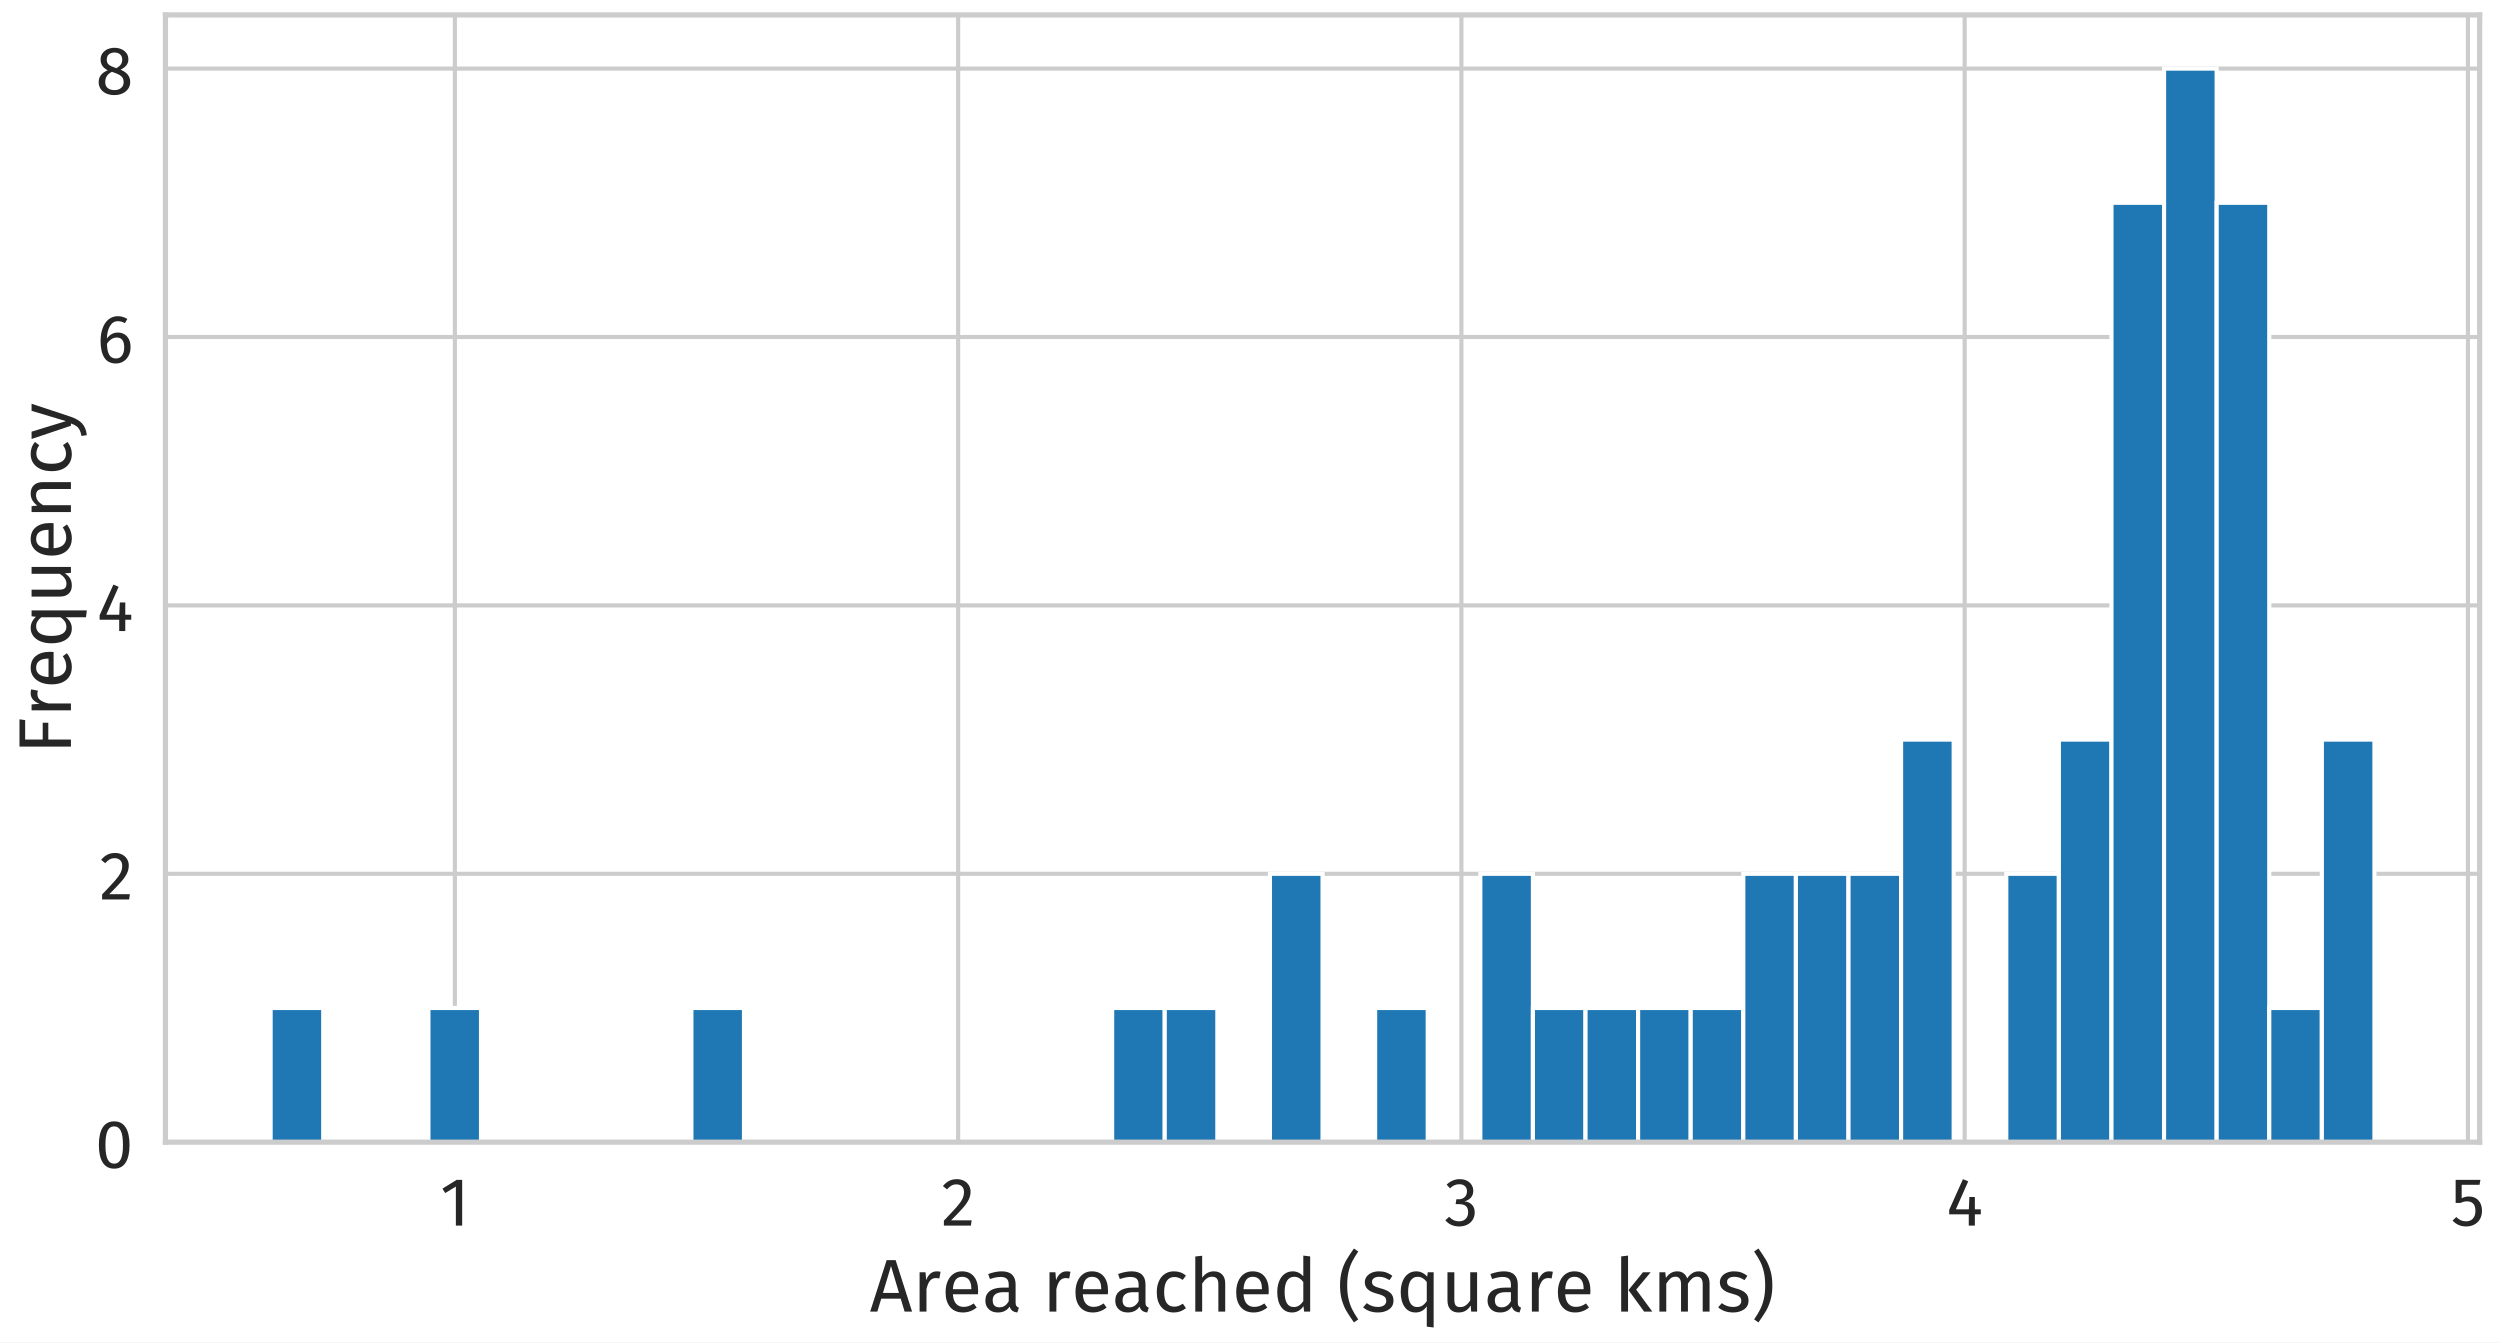
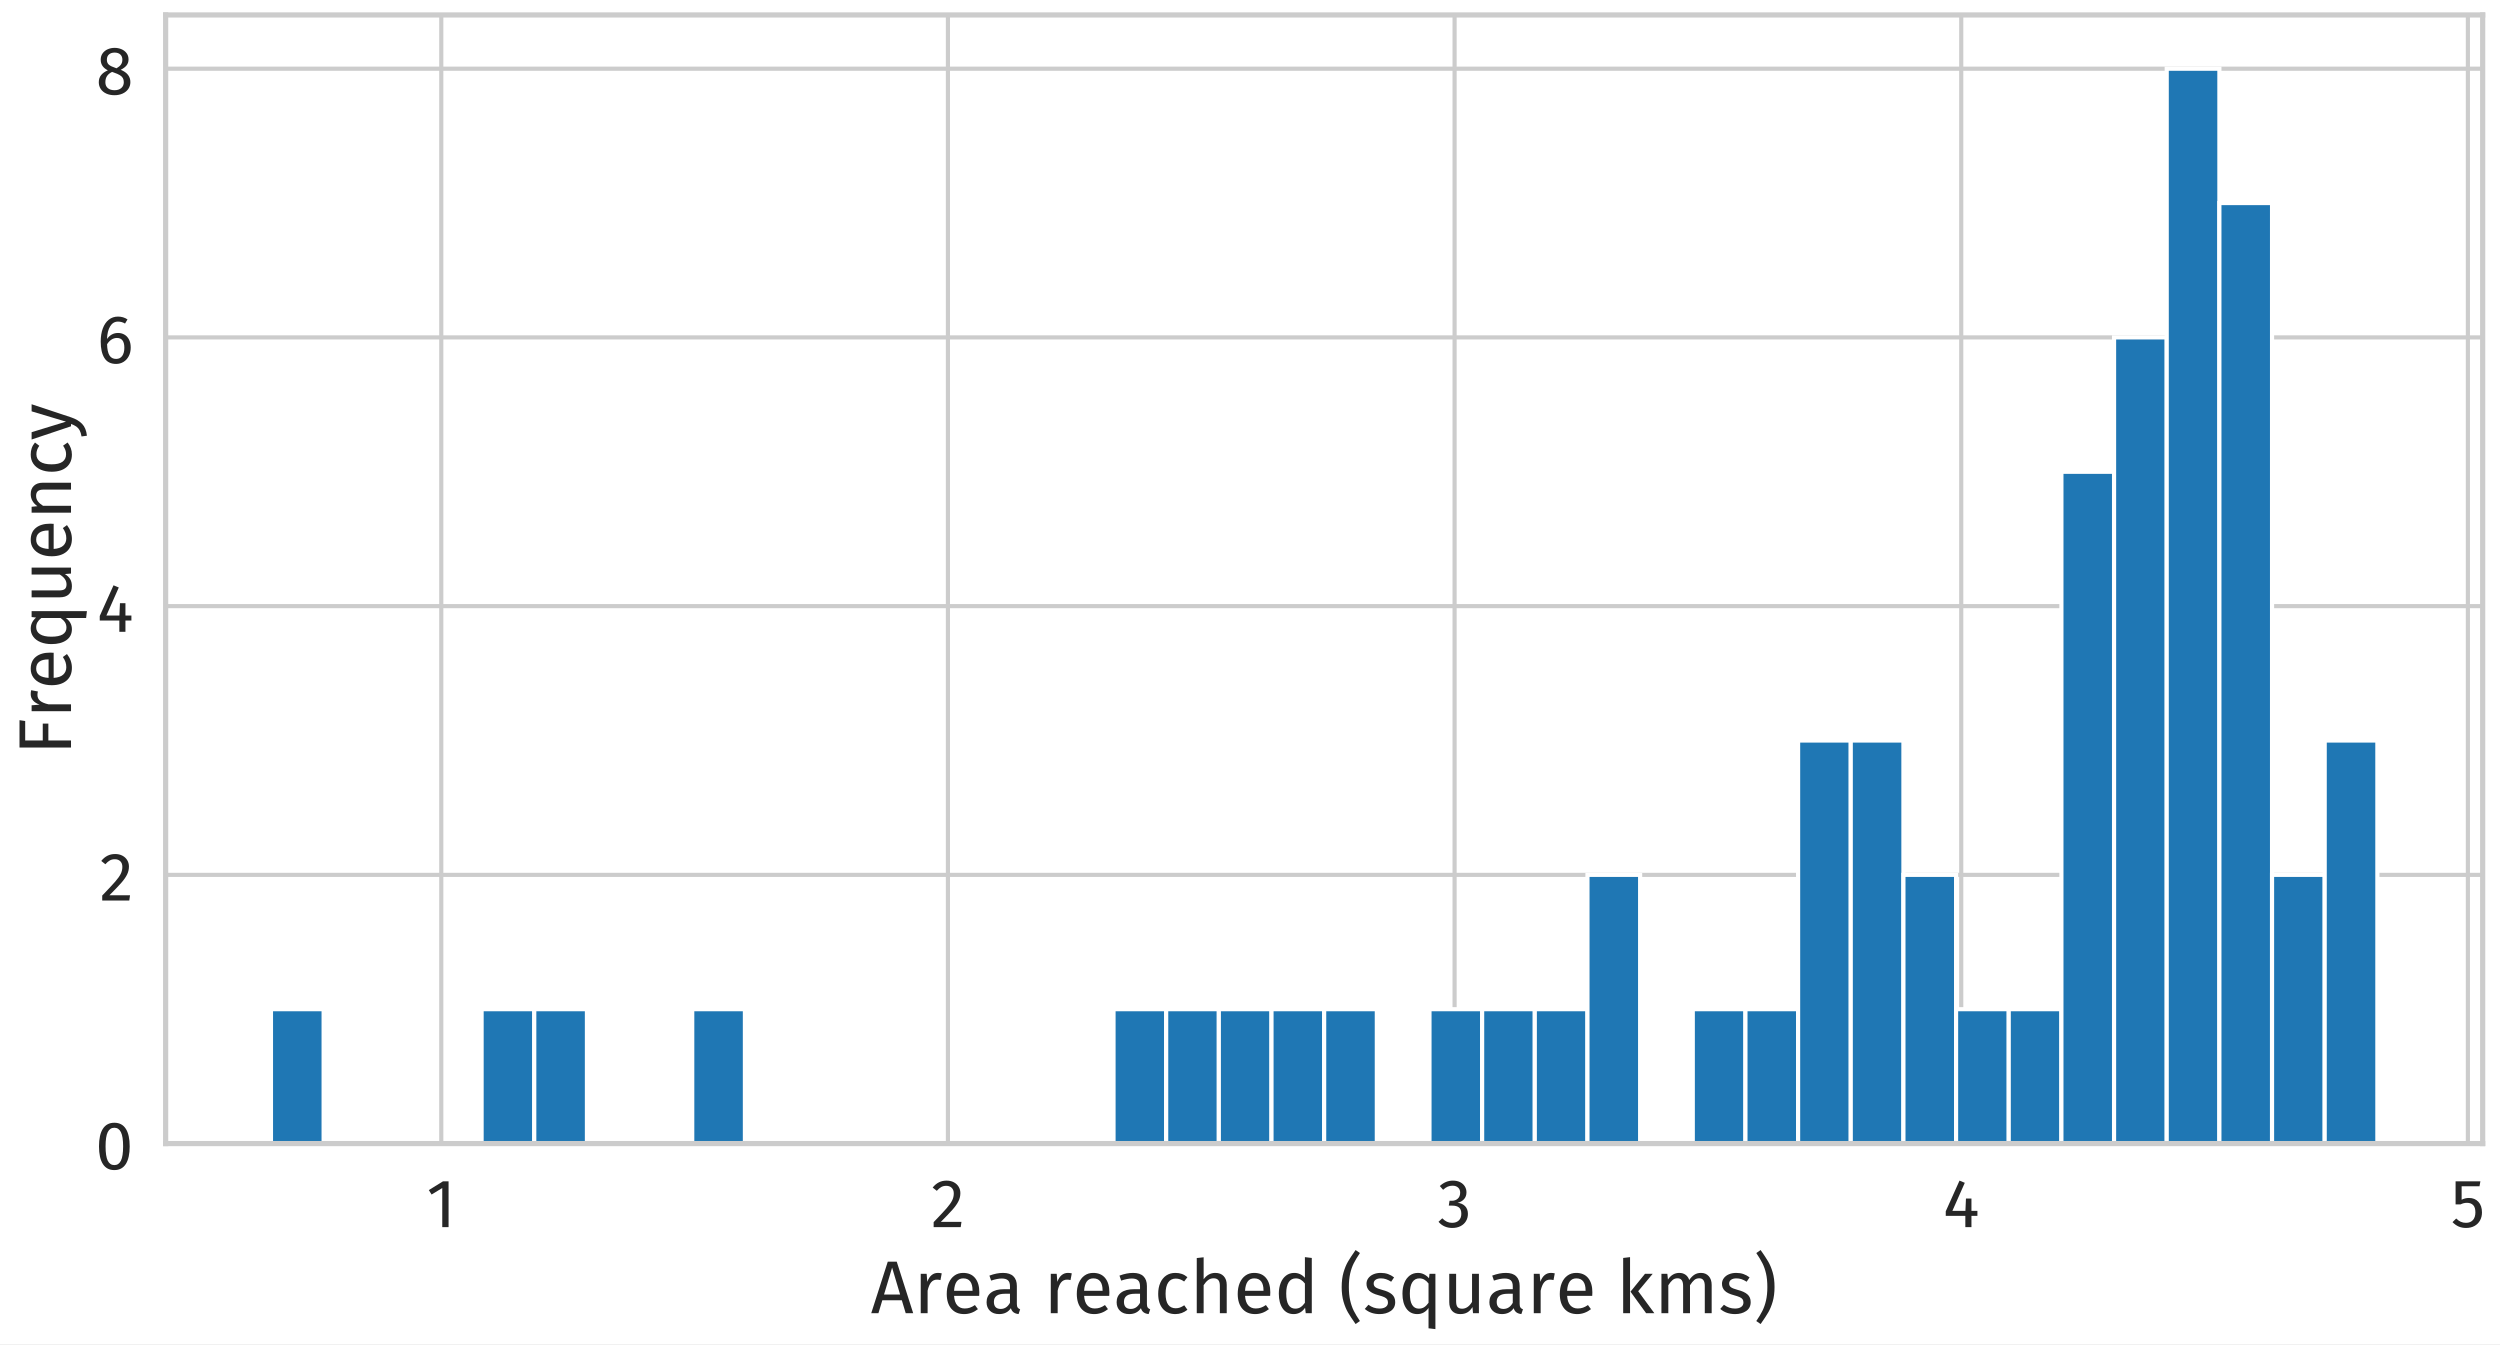
- <svg xmlns="http://www.w3.org/2000/svg" xmlns:xlink="http://www.w3.org/1999/xlink" height="647.365pt" version="1.1" viewBox="0 0 1205.602 647.365" width="1205.602pt">
+ <svg xmlns="http://www.w3.org/2000/svg" xmlns:xlink="http://www.w3.org/1999/xlink" height="647.365pt" version="1.1" viewBox="0 0 1204.12 647.365" width="1204.12pt">
  <defs>
    <style type="text/css">*{stroke-linecap:butt;stroke-linejoin:round;}</style>
  </defs>
  <g id="figure_1">
    <g id="patch_1">
-       <path d="M -0 647.365  L 1205.602 647.365  L 1205.602 0  L -0 0  z " style="fill:#ffffff;" />
+       <path d="M -0 647.365  L 1204.12 647.365  L 1204.12 0  L -0 0  z " style="fill:#ffffff;" />
    </g>
    <g id="axes_1">
      <g id="patch_2">
        <path d="M 79.78 550.8  L 1195.78 550.8  L 1195.78 7.2  L 79.78 7.2  z " style="fill:#ffffff;" />
      </g>
      <g id="matplotlib.axis_1">
        <g id="xtick_1">
          <g id="line2d_1">
-             <path clip-path="url(#p713b6cc387)" d="M 219.359 550.8  L 219.359 7.2  " style="fill:none;stroke:#cccccc;stroke-linecap:round;stroke-width:2;" />
+             <path clip-path="url(#pac961c74e4)" d="M 212.538 550.8  L 212.538 7.2  " style="fill:none;stroke:#cccccc;stroke-linecap:round;stroke-width:2;" />
          </g>
          <g id="text_1">
-             <g style="fill:#262626;" transform="translate(212.2146 591.05)scale(0.33 -0.33)">
+             <g style="fill:#262626;" transform="translate(205.3939 591.05)scale(0.33 -0.33)">
              <defs>
                <path d="M 2067 4282  L 2067 0  L 1478 0  L 1478 3654  L 480 3046  L 224 3462  L 1549 4282  L 2067 4282  z " id="FiraSans-Regular-31" transform="scale(0.015625)" />
              </defs>
              <use xlink:href="#FiraSans-Regular-31" />
            </g>
          </g>
        </g>
        <g id="xtick_2">
          <g id="line2d_2">
-             <path clip-path="url(#p713b6cc387)" d="M 462.053 550.8  L 462.053 7.2  " style="fill:none;stroke:#cccccc;stroke-linecap:round;stroke-width:2;" />
+             <path clip-path="url(#pac961c74e4)" d="M 456.567 550.8  L 456.567 7.2  " style="fill:none;stroke:#cccccc;stroke-linecap:round;stroke-width:2;" />
          </g>
          <g id="text_2">
-             <g style="fill:#262626;" transform="translate(453.8856 591.05)scale(0.33 -0.33)">
+             <g style="fill:#262626;" transform="translate(448.3996 591.05)scale(0.33 -0.33)">
              <defs>
                <path d="M 1459 4346  Q 1843 4346 2134 4192  Q 2426 4038 2586 3772  Q 2746 3507 2746 3174  Q 2746 2784 2570 2425  Q 2394 2067 2029 1651  Q 1664 1235 922 493  L 2848 493  L 2778 0  L 250 0  L 250 467  Q 1107 1357 1465 1769  Q 1824 2182 1977 2489  Q 2131 2797 2131 3149  Q 2131 3482 1939 3670  Q 1747 3859 1427 3859  Q 1165 3859 966 3750  Q 768 3642 544 3392  L 160 3699  Q 422 4026 742 4186  Q 1062 4346 1459 4346  z " id="FiraSans-Regular-32" transform="scale(0.015625)" />
              </defs>
              <use xlink:href="#FiraSans-Regular-32" />
            </g>
          </g>
        </g>
        <g id="xtick_3">
          <g id="line2d_3">
-             <path clip-path="url(#p713b6cc387)" d="M 704.748 550.8  L 704.748 7.2  " style="fill:none;stroke:#cccccc;stroke-linecap:round;stroke-width:2;" />
+             <path clip-path="url(#pac961c74e4)" d="M 700.596 550.8  L 700.596 7.2  " style="fill:none;stroke:#cccccc;stroke-linecap:round;stroke-width:2;" />
          </g>
          <g id="text_3">
-             <g style="fill:#262626;" transform="translate(696.5131 591.05)scale(0.33 -0.33)">
+             <g style="fill:#262626;" transform="translate(692.3617 591.05)scale(0.33 -0.33)">
              <defs>
                <path d="M 1440 4346  Q 1837 4346 2121 4198  Q 2406 4051 2556 3801  Q 2707 3552 2707 3258  Q 2707 2867 2480 2614  Q 2253 2362 1875 2272  Q 2304 2234 2573 1965  Q 2842 1696 2842 1235  Q 2842 864 2662 563  Q 2483 262 2150 92  Q 1818 -77 1382 -77  Q 992 -77 665 67  Q 339 211 96 499  L 448 826  Q 659 608 880 505  Q 1101 403 1363 403  Q 1766 403 1996 630  Q 2227 858 2227 1242  Q 2227 1664 2009 1837  Q 1792 2010 1376 2010  L 1056 2010  L 1126 2464  L 1344 2464  Q 1677 2464 1897 2662  Q 2118 2861 2118 3219  Q 2118 3520 1926 3696  Q 1734 3872 1408 3872  Q 1158 3872 950 3782  Q 742 3693 525 3488  L 218 3840  Q 762 4346 1440 4346  z " id="FiraSans-Regular-33" transform="scale(0.015625)" />
              </defs>
              <use xlink:href="#FiraSans-Regular-33" />
            </g>
          </g>
        </g>
        <g id="xtick_4">
          <g id="line2d_4">
-             <path clip-path="url(#p713b6cc387)" d="M 947.442 550.8  L 947.442 7.2  " style="fill:none;stroke:#cccccc;stroke-linecap:round;stroke-width:2;" />
+             <path clip-path="url(#pac961c74e4)" d="M 944.625 550.8  L 944.625 7.2  " style="fill:none;stroke:#cccccc;stroke-linecap:round;stroke-width:2;" />
          </g>
          <g id="text_4">
-             <g style="fill:#262626;" transform="translate(938.6637 591.05)scale(0.33 -0.33)">
+             <g style="fill:#262626;" transform="translate(935.8469 591.05)scale(0.33 -0.33)">
              <defs>
                <path d="M 3213 1523  L 3213 1056  L 2656 1056  L 2656 0  L 2086 0  L 2086 1056  L 256 1056  L 256 1478  L 1542 4346  L 2035 4141  L 877 1523  L 2093 1523  L 2144 2675  L 2656 2675  L 2656 1523  L 3213 1523  z " id="FiraSans-Regular-34" transform="scale(0.015625)" />
              </defs>
              <use xlink:href="#FiraSans-Regular-34" />
            </g>
          </g>
        </g>
        <g id="xtick_5">
          <g id="line2d_5">
-             <path clip-path="url(#p713b6cc387)" d="M 1190.137 550.8  L 1190.137 7.2  " style="fill:none;stroke:#cccccc;stroke-linecap:round;stroke-width:2;" />
+             <path clip-path="url(#pac961c74e4)" d="M 1188.655 550.8  L 1188.655 7.2  " style="fill:none;stroke:#cccccc;stroke-linecap:round;stroke-width:2;" />
          </g>
          <g id="text_5">
-             <g style="fill:#262626;" transform="translate(1181.871 591.05)scale(0.33 -0.33)">
+             <g style="fill:#262626;" transform="translate(1180.389 591.05)scale(0.33 -0.33)">
              <defs>
                <path d="M 2688 3821  L 1018 3821  L 1018 2560  Q 1344 2726 1702 2726  Q 2253 2726 2585 2364  Q 2918 2003 2918 1370  Q 2918 947 2732 617  Q 2547 288 2211 105  Q 1875 -77 1434 -77  Q 1043 -77 736 60  Q 429 198 166 467  L 512 806  Q 717 602 934 502  Q 1152 403 1427 403  Q 1837 403 2070 659  Q 2304 915 2304 1382  Q 2304 1850 2093 2061  Q 1882 2272 1523 2272  Q 1357 2272 1216 2237  Q 1075 2202 915 2125  L 454 2125  L 454 4282  L 2771 4282  L 2688 3821  z " id="FiraSans-Regular-35" transform="scale(0.015625)" />
              </defs>
              <use xlink:href="#FiraSans-Regular-35" />
            </g>
          </g>
        </g>
        <g id="text_6">
          <g style="fill:#262626;" transform="translate(419.4202 632.498)scale(0.36 -0.36)">
            <defs>
              <path d="M 2989 0  L 2656 1107  L 986 1107  L 653 0  L 38 0  L 1453 4410  L 2221 4410  L 3629 0  L 2989 0  z M 1133 1600  L 2509 1600  L 1824 3904  L 1133 1600  z " id="FiraSans-Regular-41" transform="scale(0.015625)" />
              <path d="M 2074 3450  Q 2253 3450 2406 3411  L 2298 2835  Q 2144 2874 2003 2874  Q 1690 2874 1498 2643  Q 1306 2413 1197 1926  L 1197 0  L 608 0  L 608 3373  L 1114 3373  L 1171 2688  Q 1306 3066 1536 3258  Q 1766 3450 2074 3450  z " id="FiraSans-Regular-72" transform="scale(0.015625)" />
              <path d="M 3155 1786  Q 3155 1638 3142 1485  L 992 1485  Q 1030 928 1273 665  Q 1517 403 1901 403  Q 2144 403 2349 473  Q 2554 544 2778 698  L 3034 346  Q 2496 -77 1856 -77  Q 1152 -77 758 384  Q 365 845 365 1651  Q 365 2176 534 2582  Q 704 2989 1021 3219  Q 1338 3450 1766 3450  Q 2438 3450 2796 3008  Q 3155 2566 3155 1786  z M 2573 1958  Q 2573 2458 2374 2720  Q 2176 2982 1779 2982  Q 1056 2982 992 1920  L 2573 1920  L 2573 1958  z " id="FiraSans-Regular-65" transform="scale(0.015625)" />
              <path d="M 2880 787  Q 2880 582 2950 483  Q 3021 384 3162 333  L 3027 -77  Q 2765 -45 2605 70  Q 2445 186 2368 429  Q 2029 -77 1363 -77  Q 864 -77 576 204  Q 288 486 288 941  Q 288 1478 675 1766  Q 1062 2054 1773 2054  L 2291 2054  L 2291 2304  Q 2291 2662 2118 2816  Q 1946 2970 1587 2970  Q 1216 2970 678 2790  L 531 3219  Q 1158 3450 1696 3450  Q 2291 3450 2585 3158  Q 2880 2867 2880 2330  L 2880 787  z M 1498 365  Q 2003 365 2291 890  L 2291 1664  L 1850 1664  Q 915 1664 915 973  Q 915 672 1062 518  Q 1210 365 1498 365  z " id="FiraSans-Regular-61" transform="scale(0.015625)" />
              <path id="FiraSans-Regular-20" transform="scale(0.015625)" />
              <path d="M 1837 3450  Q 2138 3450 2387 3363  Q 2637 3277 2867 3085  L 2586 2714  Q 2406 2842 2236 2902  Q 2067 2963 1862 2963  Q 1453 2963 1225 2636  Q 998 2310 998 1670  Q 998 1030 1222 726  Q 1446 422 1862 422  Q 2061 422 2227 483  Q 2394 544 2598 678  L 2867 294  Q 2406 -77 1837 -77  Q 1152 -77 758 384  Q 365 845 365 1658  Q 365 2195 544 2598  Q 723 3002 1052 3226  Q 1382 3450 1837 3450  z " id="FiraSans-Regular-63" transform="scale(0.015625)" />
              <path d="M 2195 3450  Q 2656 3450 2915 3174  Q 3174 2899 3174 2419  L 3174 0  L 2586 0  L 2586 2336  Q 2586 2694 2448 2841  Q 2310 2989 2048 2989  Q 1786 2989 1581 2835  Q 1376 2682 1197 2400  L 1197 0  L 608 0  L 608 4723  L 1197 4787  L 1197 2906  Q 1594 3450 2195 3450  z " id="FiraSans-Regular-68" transform="scale(0.015625)" />
              <path d="M 3219 4730  L 3219 0  L 2701 0  L 2643 467  Q 2477 211 2227 67  Q 1978 -77 1670 -77  Q 1069 -77 733 396  Q 397 870 397 1670  Q 397 2189 557 2592  Q 717 2995 1017 3222  Q 1318 3450 1722 3450  Q 2240 3450 2630 3034  L 2630 4800  L 3219 4730  z M 1798 390  Q 2067 390 2259 515  Q 2451 640 2630 890  L 2630 2541  Q 2464 2758 2275 2870  Q 2086 2982 1850 2982  Q 1459 2982 1244 2656  Q 1030 2330 1030 1683  Q 1030 1030 1228 710  Q 1427 390 1798 390  z " id="FiraSans-Regular-64" transform="scale(0.015625)" />
              <path d="M 1818 5152  Q 1485 4659 1289 4272  Q 1094 3885 982 3392  Q 870 2899 870 2240  Q 870 1587 982 1094  Q 1094 602 1289 208  Q 1485 -186 1818 -672  L 1446 -928  Q 1024 -326 797 61  Q 570 448 413 989  Q 256 1530 256 2240  Q 256 2950 413 3491  Q 570 4032 797 4419  Q 1024 4806 1446 5408  L 1818 5152  z " id="FiraSans-Regular-28" transform="scale(0.015625)" />
              <path d="M 1523 3450  Q 1869 3450 2144 3354  Q 2419 3258 2669 3066  L 2419 2694  Q 2189 2842 1981 2912  Q 1773 2982 1542 2982  Q 1254 2982 1088 2864  Q 922 2746 922 2541  Q 922 2336 1078 2221  Q 1235 2106 1645 1997  Q 2208 1856 2486 1613  Q 2765 1370 2765 947  Q 2765 448 2377 185  Q 1990 -77 1434 -77  Q 666 -77 160 365  L 474 723  Q 902 397 1421 397  Q 1754 397 1949 534  Q 2144 672 2144 909  Q 2144 1082 2073 1187  Q 2003 1293 1830 1373  Q 1658 1453 1325 1542  Q 787 1683 547 1920  Q 307 2157 307 2522  Q 307 2784 464 2998  Q 621 3213 899 3331  Q 1178 3450 1523 3450  z " id="FiraSans-Regular-73" transform="scale(0.015625)" />
              <path d="M 3219 3373  L 3219 -1363  L 2630 -1293  L 2630 448  Q 2464 198 2217 60  Q 1971 -77 1670 -77  Q 1069 -77 733 396  Q 397 870 397 1670  Q 397 2189 557 2592  Q 717 2995 1017 3222  Q 1318 3450 1722 3450  Q 2259 3450 2669 2995  L 2714 3373  L 3219 3373  z M 1798 390  Q 2067 390 2259 515  Q 2451 640 2630 890  L 2630 2541  Q 2464 2758 2275 2870  Q 2086 2982 1850 2982  Q 1459 2982 1244 2656  Q 1030 2330 1030 1683  Q 1030 1030 1228 710  Q 1427 390 1798 390  z " id="FiraSans-Regular-71" transform="scale(0.015625)" />
              <path d="M 3117 0  L 2611 0  L 2566 525  Q 2374 211 2124 67  Q 1875 -77 1517 -77  Q 1075 -77 825 192  Q 576 461 576 954  L 576 3373  L 1165 3373  L 1165 1018  Q 1165 672 1286 528  Q 1408 384 1683 384  Q 2176 384 2528 966  L 2528 3373  L 3117 3373  L 3117 0  z " id="FiraSans-Regular-75" transform="scale(0.015625)" />
              <path d="M 1197 4800  L 1197 0  L 608 0  L 608 4730  L 1197 4800  z M 3136 3373  L 1894 1882  L 3277 0  L 2573 0  L 1235 1843  L 2477 3373  L 3136 3373  z " id="FiraSans-Regular-6b" transform="scale(0.015625)" />
              <path d="M 3994 3450  Q 4410 3450 4659 3171  Q 4909 2893 4909 2419  L 4909 0  L 4320 0  L 4320 2336  Q 4320 2989 3846 2989  Q 3597 2989 3424 2845  Q 3251 2701 3053 2394  L 3053 0  L 2464 0  L 2464 2336  Q 2464 2989 1990 2989  Q 1734 2989 1561 2841  Q 1389 2694 1197 2394  L 1197 0  L 608 0  L 608 3373  L 1114 3373  L 1165 2880  Q 1542 3450 2138 3450  Q 2451 3450 2672 3290  Q 2893 3130 2989 2842  Q 3187 3136 3427 3293  Q 3667 3450 3994 3450  z " id="FiraSans-Regular-6d" transform="scale(0.015625)" />
              <path d="M 627 5408  Q 1050 4806 1277 4419  Q 1504 4032 1661 3491  Q 1818 2950 1818 2240  Q 1818 1530 1661 989  Q 1504 448 1277 61  Q 1050 -326 627 -928  L 256 -672  Q 589 -186 784 208  Q 979 602 1091 1094  Q 1203 1587 1203 2240  Q 1203 2899 1091 3392  Q 979 3885 784 4272  Q 589 4659 256 5152  L 627 5408  z " id="FiraSans-Regular-29" transform="scale(0.015625)" />
            </defs>
            <use xlink:href="#FiraSans-Regular-41" />
            <use x="57.3" xlink:href="#FiraSans-Regular-72" />
            <use x="95.9" xlink:href="#FiraSans-Regular-65" />
            <use x="150.4" xlink:href="#FiraSans-Regular-61" />
            <use x="204.8" xlink:href="#FiraSans-Regular-20" />
            <use x="231.3" xlink:href="#FiraSans-Regular-72" />
            <use x="269.9" xlink:href="#FiraSans-Regular-65" />
            <use x="324.4" xlink:href="#FiraSans-Regular-61" />
            <use x="378.8" xlink:href="#FiraSans-Regular-63" />
            <use x="426.6" xlink:href="#FiraSans-Regular-68" />
            <use x="485.2" xlink:href="#FiraSans-Regular-65" />
            <use x="539.7" xlink:href="#FiraSans-Regular-64" />
            <use x="599.5" xlink:href="#FiraSans-Regular-20" />
            <use x="626" xlink:href="#FiraSans-Regular-28" />
            <use x="658.4" xlink:href="#FiraSans-Regular-73" />
            <use x="705.1" xlink:href="#FiraSans-Regular-71" />
            <use x="764.9" xlink:href="#FiraSans-Regular-75" />
            <use x="823.1" xlink:href="#FiraSans-Regular-61" />
            <use x="877.5" xlink:href="#FiraSans-Regular-72" />
            <use x="916.1" xlink:href="#FiraSans-Regular-65" />
            <use x="970.6" xlink:href="#FiraSans-Regular-20" />
            <use x="997.1" xlink:href="#FiraSans-Regular-6b" />
            <use x="1048.3" xlink:href="#FiraSans-Regular-6d" />
            <use x="1134" xlink:href="#FiraSans-Regular-73" />
            <use x="1180.7" xlink:href="#FiraSans-Regular-29" />
          </g>
        </g>
      </g>
      <g id="matplotlib.axis_2">
        <g id="ytick_1">
          <g id="line2d_6">
-             <path clip-path="url(#p713b6cc387)" d="M 79.78 550.8  L 1195.78 550.8  " style="fill:none;stroke:#cccccc;stroke-linecap:round;stroke-width:2;" />
+             <path clip-path="url(#pac961c74e4)" d="M 79.78 550.8  L 1195.78 550.8  " style="fill:none;stroke:#cccccc;stroke-linecap:round;stroke-width:2;" />
          </g>
          <g id="text_7">
            <g style="fill:#262626;" transform="translate(45.86688 563.175)scale(0.33 -0.33)">
              <defs>
                <path d="M 1786 4346  Q 2496 4346 2857 3779  Q 3219 3213 3219 2138  Q 3219 1062 2857 492  Q 2496 -77 1786 -77  Q 1075 -77 713 492  Q 352 1062 352 2138  Q 352 3213 713 3779  Q 1075 4346 1786 4346  z M 1786 3878  Q 1370 3878 1168 3468  Q 966 3059 966 2138  Q 966 1216 1168 803  Q 1370 390 1786 390  Q 2195 390 2400 803  Q 2605 1216 2605 2138  Q 2605 3053 2400 3465  Q 2195 3878 1786 3878  z " id="FiraSans-Regular-30" transform="scale(0.015625)" />
              </defs>
              <use xlink:href="#FiraSans-Regular-30" />
            </g>
          </g>
        </g>
        <g id="ytick_2">
          <g id="line2d_7">
-             <path clip-path="url(#p713b6cc387)" d="M 79.78 421.371  L 1195.78 421.371  " style="fill:none;stroke:#cccccc;stroke-linecap:round;stroke-width:2;" />
+             <path clip-path="url(#pac961c74e4)" d="M 79.78 421.371  L 1195.78 421.371  " style="fill:none;stroke:#cccccc;stroke-linecap:round;stroke-width:2;" />
          </g>
          <g id="text_8">
            <g style="fill:#262626;" transform="translate(47.94484 433.7464)scale(0.33 -0.33)">
              <use xlink:href="#FiraSans-Regular-32" />
            </g>
          </g>
        </g>
        <g id="ytick_3">
          <g id="line2d_8">
-             <path clip-path="url(#p713b6cc387)" d="M 79.78 291.943  L 1195.78 291.943  " style="fill:none;stroke:#cccccc;stroke-linecap:round;stroke-width:2;" />
+             <path clip-path="url(#pac961c74e4)" d="M 79.78 291.943  L 1195.78 291.943  " style="fill:none;stroke:#cccccc;stroke-linecap:round;stroke-width:2;" />
          </g>
          <g id="text_9">
            <g style="fill:#262626;" transform="translate(46.72281 304.3179)scale(0.33 -0.33)">
              <use xlink:href="#FiraSans-Regular-34" />
            </g>
          </g>
        </g>
        <g id="ytick_4">
          <g id="line2d_9">
-             <path clip-path="url(#p713b6cc387)" d="M 79.78 162.514  L 1195.78 162.514  " style="fill:none;stroke:#cccccc;stroke-linecap:round;stroke-width:2;" />
+             <path clip-path="url(#pac961c74e4)" d="M 79.78 162.514  L 1195.78 162.514  " style="fill:none;stroke:#cccccc;stroke-linecap:round;stroke-width:2;" />
          </g>
          <g id="text_10">
            <g style="fill:#262626;" transform="translate(46.69188 174.8893)scale(0.33 -0.33)">
              <defs>
                <path d="M 1971 2816  Q 2298 2816 2566 2662  Q 2835 2509 2995 2201  Q 3155 1894 3155 1453  Q 3155 998 2972 649  Q 2790 301 2480 112  Q 2170 -77 1792 -77  Q 1043 -77 697 476  Q 352 1030 352 2010  Q 352 2707 547 3235  Q 742 3763 1107 4054  Q 1472 4346 1971 4346  Q 2458 4346 2854 4083  L 2624 3693  Q 2323 3878 1965 3878  Q 1504 3878 1235 3436  Q 966 2995 941 2253  Q 1338 2816 1971 2816  z M 1792 390  Q 2163 390 2361 672  Q 2560 954 2560 1434  Q 2560 2349 1869 2349  Q 1587 2349 1350 2192  Q 1114 2035 947 1760  Q 966 1056 1168 723  Q 1370 390 1792 390  z " id="FiraSans-Regular-36" transform="scale(0.015625)" />
              </defs>
              <use xlink:href="#FiraSans-Regular-36" />
            </g>
          </g>
        </g>
        <g id="ytick_5">
          <g id="line2d_10">
-             <path clip-path="url(#p713b6cc387)" d="M 79.78 33.086  L 1195.78 33.086  " style="fill:none;stroke:#cccccc;stroke-linecap:round;stroke-width:2;" />
+             <path clip-path="url(#pac961c74e4)" d="M 79.78 33.086  L 1195.78 33.086  " style="fill:none;stroke:#cccccc;stroke-linecap:round;stroke-width:2;" />
          </g>
          <g id="text_11">
            <g style="fill:#262626;" transform="translate(46.09891 45.46071)scale(0.33 -0.33)">
              <defs>
                <path d="M 2336 2298  Q 3238 1933 3238 1146  Q 3238 794 3049 515  Q 2861 237 2521 80  Q 2182 -77 1754 -77  Q 1318 -77 985 76  Q 653 230 470 505  Q 288 781 288 1133  Q 288 1530 502 1798  Q 717 2067 1133 2246  Q 794 2419 630 2665  Q 467 2912 467 3245  Q 467 3590 649 3840  Q 832 4090 1129 4218  Q 1427 4346 1766 4346  Q 2099 4346 2396 4224  Q 2694 4102 2880 3856  Q 3066 3610 3066 3264  Q 3066 2944 2886 2713  Q 2707 2483 2336 2298  z M 1766 3904  Q 1434 3904 1238 3731  Q 1043 3558 1043 3238  Q 1043 2931 1232 2771  Q 1421 2611 1837 2477  L 1946 2438  Q 2234 2605 2362 2790  Q 2490 2976 2490 3245  Q 2490 3546 2301 3725  Q 2112 3904 1766 3904  z M 1760 390  Q 2157 390 2390 595  Q 2624 800 2624 1139  Q 2624 1370 2534 1526  Q 2445 1683 2246 1801  Q 2048 1920 1690 2042  L 1530 2099  Q 1210 1946 1056 1712  Q 902 1478 902 1133  Q 902 781 1132 585  Q 1363 390 1760 390  z " id="FiraSans-Regular-38" transform="scale(0.015625)" />
              </defs>
              <use xlink:href="#FiraSans-Regular-38" />
            </g>
          </g>
        </g>
        <g id="text_12">
          <g style="fill:#262626;" transform="translate(34.2 363.6506)rotate(-90)scale(0.36 -0.36)">
            <defs>
              <path d="M 640 0  L 640 4410  L 2982 4410  L 2912 3923  L 1248 3923  L 1248 2419  L 2688 2419  L 2688 1939  L 1248 1939  L 1248 0  L 640 0  z " id="FiraSans-Regular-46" transform="scale(0.015625)" />
              <path d="M 2195 3450  Q 2656 3450 2915 3174  Q 3174 2899 3174 2419  L 3174 0  L 2586 0  L 2586 2336  Q 2586 2694 2451 2841  Q 2317 2989 2054 2989  Q 1786 2989 1581 2835  Q 1376 2682 1197 2394  L 1197 0  L 608 0  L 608 3373  L 1114 3373  L 1165 2874  Q 1344 3142 1609 3296  Q 1875 3450 2195 3450  z " id="FiraSans-Regular-6e" transform="scale(0.015625)" />
              <path d="M 1958 -19  Q 1760 -608 1405 -950  Q 1050 -1293 390 -1363  L 326 -902  Q 659 -845 857 -736  Q 1056 -627 1174 -457  Q 1293 -288 1395 0  L 1197 0  L 64 3373  L 691 3373  L 1594 429  L 2477 3373  L 3085 3373  L 1958 -19  z " id="FiraSans-Regular-79" transform="scale(0.015625)" />
            </defs>
            <use xlink:href="#FiraSans-Regular-46" />
            <use x="49.1" xlink:href="#FiraSans-Regular-72" />
            <use x="87.7" xlink:href="#FiraSans-Regular-65" />
            <use x="142.2" xlink:href="#FiraSans-Regular-71" />
            <use x="202" xlink:href="#FiraSans-Regular-75" />
            <use x="260.2" xlink:href="#FiraSans-Regular-65" />
            <use x="314.7" xlink:href="#FiraSans-Regular-6e" />
            <use x="373.3" xlink:href="#FiraSans-Regular-63" />
            <use x="421.1" xlink:href="#FiraSans-Regular-79" />
          </g>
        </g>
      </g>
      <g id="patch_3">
-         <path clip-path="url(#p713b6cc387)" d="M 130.507 550.8  L 155.871 550.8  L 155.871 486.086  L 130.507 486.086  z " style="fill:#1f77b4;stroke:#ffffff;stroke-linejoin:miter;stroke-width:2;" />
+         <path clip-path="url(#pac961c74e4)" d="M 130.507 550.8  L 155.871 550.8  L 155.871 486.086  L 130.507 486.086  z " style="fill:#1f77b4;stroke:#ffffff;stroke-linejoin:miter;stroke-width:2;" />
      </g>
      <g id="patch_4">
-         <path clip-path="url(#p713b6cc387)" d="M 155.871 550.8  L 181.234 550.8  L 181.234 550.8  L 155.871 550.8  z " style="fill:#1f77b4;stroke:#ffffff;stroke-linejoin:miter;stroke-width:2;" />
+         <path clip-path="url(#pac961c74e4)" d="M 155.871 550.8  L 181.234 550.8  L 181.234 550.8  L 155.871 550.8  z " style="fill:#1f77b4;stroke:#ffffff;stroke-linejoin:miter;stroke-width:2;" />
      </g>
      <g id="patch_5">
-         <path clip-path="url(#p713b6cc387)" d="M 181.234 550.8  L 206.598 550.8  L 206.598 550.8  L 181.234 550.8  z " style="fill:#1f77b4;stroke:#ffffff;stroke-linejoin:miter;stroke-width:2;" />
+         <path clip-path="url(#pac961c74e4)" d="M 181.234 550.8  L 206.598 550.8  L 206.598 550.8  L 181.234 550.8  z " style="fill:#1f77b4;stroke:#ffffff;stroke-linejoin:miter;stroke-width:2;" />
      </g>
      <g id="patch_6">
-         <path clip-path="url(#p713b6cc387)" d="M 206.598 550.8  L 231.962 550.8  L 231.962 486.086  L 206.598 486.086  z " style="fill:#1f77b4;stroke:#ffffff;stroke-linejoin:miter;stroke-width:2;" />
+         <path clip-path="url(#pac961c74e4)" d="M 206.598 550.8  L 231.962 550.8  L 231.962 550.8  L 206.598 550.8  z " style="fill:#1f77b4;stroke:#ffffff;stroke-linejoin:miter;stroke-width:2;" />
      </g>
      <g id="patch_7">
-         <path clip-path="url(#p713b6cc387)" d="M 231.962 550.8  L 257.325 550.8  L 257.325 550.8  L 231.962 550.8  z " style="fill:#1f77b4;stroke:#ffffff;stroke-linejoin:miter;stroke-width:2;" />
+         <path clip-path="url(#pac961c74e4)" d="M 231.962 550.8  L 257.325 550.8  L 257.325 486.086  L 231.962 486.086  z " style="fill:#1f77b4;stroke:#ffffff;stroke-linejoin:miter;stroke-width:2;" />
      </g>
      <g id="patch_8">
-         <path clip-path="url(#p713b6cc387)" d="M 257.325 550.8  L 282.689 550.8  L 282.689 550.8  L 257.325 550.8  z " style="fill:#1f77b4;stroke:#ffffff;stroke-linejoin:miter;stroke-width:2;" />
+         <path clip-path="url(#pac961c74e4)" d="M 257.325 550.8  L 282.689 550.8  L 282.689 486.086  L 257.325 486.086  z " style="fill:#1f77b4;stroke:#ffffff;stroke-linejoin:miter;stroke-width:2;" />
      </g>
      <g id="patch_9">
-         <path clip-path="url(#p713b6cc387)" d="M 282.689 550.8  L 308.053 550.8  L 308.053 550.8  L 282.689 550.8  z " style="fill:#1f77b4;stroke:#ffffff;stroke-linejoin:miter;stroke-width:2;" />
+         <path clip-path="url(#pac961c74e4)" d="M 282.689 550.8  L 308.053 550.8  L 308.053 550.8  L 282.689 550.8  z " style="fill:#1f77b4;stroke:#ffffff;stroke-linejoin:miter;stroke-width:2;" />
      </g>
      <g id="patch_10">
-         <path clip-path="url(#p713b6cc387)" d="M 308.053 550.8  L 333.416 550.8  L 333.416 550.8  L 308.053 550.8  z " style="fill:#1f77b4;stroke:#ffffff;stroke-linejoin:miter;stroke-width:2;" />
+         <path clip-path="url(#pac961c74e4)" d="M 308.053 550.8  L 333.416 550.8  L 333.416 550.8  L 308.053 550.8  z " style="fill:#1f77b4;stroke:#ffffff;stroke-linejoin:miter;stroke-width:2;" />
      </g>
      <g id="patch_11">
-         <path clip-path="url(#p713b6cc387)" d="M 333.416 550.8  L 358.78 550.8  L 358.78 486.086  L 333.416 486.086  z " style="fill:#1f77b4;stroke:#ffffff;stroke-linejoin:miter;stroke-width:2;" />
+         <path clip-path="url(#pac961c74e4)" d="M 333.416 550.8  L 358.78 550.8  L 358.78 486.086  L 333.416 486.086  z " style="fill:#1f77b4;stroke:#ffffff;stroke-linejoin:miter;stroke-width:2;" />
      </g>
      <g id="patch_12">
-         <path clip-path="url(#p713b6cc387)" d="M 358.78 550.8  L 384.143 550.8  L 384.143 550.8  L 358.78 550.8  z " style="fill:#1f77b4;stroke:#ffffff;stroke-linejoin:miter;stroke-width:2;" />
+         <path clip-path="url(#pac961c74e4)" d="M 358.78 550.8  L 384.143 550.8  L 384.143 550.8  L 358.78 550.8  z " style="fill:#1f77b4;stroke:#ffffff;stroke-linejoin:miter;stroke-width:2;" />
      </g>
      <g id="patch_13">
-         <path clip-path="url(#p713b6cc387)" d="M 384.143 550.8  L 409.507 550.8  L 409.507 550.8  L 384.143 550.8  z " style="fill:#1f77b4;stroke:#ffffff;stroke-linejoin:miter;stroke-width:2;" />
+         <path clip-path="url(#pac961c74e4)" d="M 384.143 550.8  L 409.507 550.8  L 409.507 550.8  L 384.143 550.8  z " style="fill:#1f77b4;stroke:#ffffff;stroke-linejoin:miter;stroke-width:2;" />
      </g>
      <g id="patch_14">
-         <path clip-path="url(#p713b6cc387)" d="M 409.507 550.8  L 434.871 550.8  L 434.871 550.8  L 409.507 550.8  z " style="fill:#1f77b4;stroke:#ffffff;stroke-linejoin:miter;stroke-width:2;" />
+         <path clip-path="url(#pac961c74e4)" d="M 409.507 550.8  L 434.871 550.8  L 434.871 550.8  L 409.507 550.8  z " style="fill:#1f77b4;stroke:#ffffff;stroke-linejoin:miter;stroke-width:2;" />
      </g>
      <g id="patch_15">
-         <path clip-path="url(#p713b6cc387)" d="M 434.871 550.8  L 460.234 550.8  L 460.234 550.8  L 434.871 550.8  z " style="fill:#1f77b4;stroke:#ffffff;stroke-linejoin:miter;stroke-width:2;" />
+         <path clip-path="url(#pac961c74e4)" d="M 434.871 550.8  L 460.234 550.8  L 460.234 550.8  L 434.871 550.8  z " style="fill:#1f77b4;stroke:#ffffff;stroke-linejoin:miter;stroke-width:2;" />
      </g>
      <g id="patch_16">
-         <path clip-path="url(#p713b6cc387)" d="M 460.234 550.8  L 485.598 550.8  L 485.598 550.8  L 460.234 550.8  z " style="fill:#1f77b4;stroke:#ffffff;stroke-linejoin:miter;stroke-width:2;" />
+         <path clip-path="url(#pac961c74e4)" d="M 460.234 550.8  L 485.598 550.8  L 485.598 550.8  L 460.234 550.8  z " style="fill:#1f77b4;stroke:#ffffff;stroke-linejoin:miter;stroke-width:2;" />
      </g>
      <g id="patch_17">
-         <path clip-path="url(#p713b6cc387)" d="M 485.598 550.8  L 510.962 550.8  L 510.962 550.8  L 485.598 550.8  z " style="fill:#1f77b4;stroke:#ffffff;stroke-linejoin:miter;stroke-width:2;" />
+         <path clip-path="url(#pac961c74e4)" d="M 485.598 550.8  L 510.962 550.8  L 510.962 550.8  L 485.598 550.8  z " style="fill:#1f77b4;stroke:#ffffff;stroke-linejoin:miter;stroke-width:2;" />
      </g>
      <g id="patch_18">
-         <path clip-path="url(#p713b6cc387)" d="M 510.962 550.8  L 536.325 550.8  L 536.325 550.8  L 510.962 550.8  z " style="fill:#1f77b4;stroke:#ffffff;stroke-linejoin:miter;stroke-width:2;" />
+         <path clip-path="url(#pac961c74e4)" d="M 510.962 550.8  L 536.325 550.8  L 536.325 550.8  L 510.962 550.8  z " style="fill:#1f77b4;stroke:#ffffff;stroke-linejoin:miter;stroke-width:2;" />
      </g>
      <g id="patch_19">
-         <path clip-path="url(#p713b6cc387)" d="M 536.325 550.8  L 561.689 550.8  L 561.689 486.086  L 536.325 486.086  z " style="fill:#1f77b4;stroke:#ffffff;stroke-linejoin:miter;stroke-width:2;" />
+         <path clip-path="url(#pac961c74e4)" d="M 536.325 550.8  L 561.689 550.8  L 561.689 486.086  L 536.325 486.086  z " style="fill:#1f77b4;stroke:#ffffff;stroke-linejoin:miter;stroke-width:2;" />
      </g>
      <g id="patch_20">
-         <path clip-path="url(#p713b6cc387)" d="M 561.689 550.8  L 587.053 550.8  L 587.053 486.086  L 561.689 486.086  z " style="fill:#1f77b4;stroke:#ffffff;stroke-linejoin:miter;stroke-width:2;" />
+         <path clip-path="url(#pac961c74e4)" d="M 561.689 550.8  L 587.053 550.8  L 587.053 486.086  L 561.689 486.086  z " style="fill:#1f77b4;stroke:#ffffff;stroke-linejoin:miter;stroke-width:2;" />
      </g>
      <g id="patch_21">
-         <path clip-path="url(#p713b6cc387)" d="M 587.053 550.8  L 612.416 550.8  L 612.416 550.8  L 587.053 550.8  z " style="fill:#1f77b4;stroke:#ffffff;stroke-linejoin:miter;stroke-width:2;" />
+         <path clip-path="url(#pac961c74e4)" d="M 587.053 550.8  L 612.416 550.8  L 612.416 486.086  L 587.053 486.086  z " style="fill:#1f77b4;stroke:#ffffff;stroke-linejoin:miter;stroke-width:2;" />
      </g>
      <g id="patch_22">
-         <path clip-path="url(#p713b6cc387)" d="M 612.416 550.8  L 637.78 550.8  L 637.78 421.371  L 612.416 421.371  z " style="fill:#1f77b4;stroke:#ffffff;stroke-linejoin:miter;stroke-width:2;" />
+         <path clip-path="url(#pac961c74e4)" d="M 612.416 550.8  L 637.78 550.8  L 637.78 486.086  L 612.416 486.086  z " style="fill:#1f77b4;stroke:#ffffff;stroke-linejoin:miter;stroke-width:2;" />
      </g>
      <g id="patch_23">
-         <path clip-path="url(#p713b6cc387)" d="M 637.78 550.8  L 663.143 550.8  L 663.143 550.8  L 637.78 550.8  z " style="fill:#1f77b4;stroke:#ffffff;stroke-linejoin:miter;stroke-width:2;" />
+         <path clip-path="url(#pac961c74e4)" d="M 637.78 550.8  L 663.143 550.8  L 663.143 486.086  L 637.78 486.086  z " style="fill:#1f77b4;stroke:#ffffff;stroke-linejoin:miter;stroke-width:2;" />
      </g>
      <g id="patch_24">
-         <path clip-path="url(#p713b6cc387)" d="M 663.143 550.8  L 688.507 550.8  L 688.507 486.086  L 663.143 486.086  z " style="fill:#1f77b4;stroke:#ffffff;stroke-linejoin:miter;stroke-width:2;" />
+         <path clip-path="url(#pac961c74e4)" d="M 663.143 550.8  L 688.507 550.8  L 688.507 550.8  L 663.143 550.8  z " style="fill:#1f77b4;stroke:#ffffff;stroke-linejoin:miter;stroke-width:2;" />
      </g>
      <g id="patch_25">
-         <path clip-path="url(#p713b6cc387)" d="M 688.507 550.8  L 713.871 550.8  L 713.871 550.8  L 688.507 550.8  z " style="fill:#1f77b4;stroke:#ffffff;stroke-linejoin:miter;stroke-width:2;" />
+         <path clip-path="url(#pac961c74e4)" d="M 688.507 550.8  L 713.871 550.8  L 713.871 486.086  L 688.507 486.086  z " style="fill:#1f77b4;stroke:#ffffff;stroke-linejoin:miter;stroke-width:2;" />
      </g>
      <g id="patch_26">
-         <path clip-path="url(#p713b6cc387)" d="M 713.871 550.8  L 739.234 550.8  L 739.234 421.371  L 713.871 421.371  z " style="fill:#1f77b4;stroke:#ffffff;stroke-linejoin:miter;stroke-width:2;" />
+         <path clip-path="url(#pac961c74e4)" d="M 713.871 550.8  L 739.234 550.8  L 739.234 486.086  L 713.871 486.086  z " style="fill:#1f77b4;stroke:#ffffff;stroke-linejoin:miter;stroke-width:2;" />
      </g>
      <g id="patch_27">
-         <path clip-path="url(#p713b6cc387)" d="M 739.234 550.8  L 764.598 550.8  L 764.598 486.086  L 739.234 486.086  z " style="fill:#1f77b4;stroke:#ffffff;stroke-linejoin:miter;stroke-width:2;" />
+         <path clip-path="url(#pac961c74e4)" d="M 739.234 550.8  L 764.598 550.8  L 764.598 486.086  L 739.234 486.086  z " style="fill:#1f77b4;stroke:#ffffff;stroke-linejoin:miter;stroke-width:2;" />
      </g>
      <g id="patch_28">
-         <path clip-path="url(#p713b6cc387)" d="M 764.598 550.8  L 789.962 550.8  L 789.962 486.086  L 764.598 486.086  z " style="fill:#1f77b4;stroke:#ffffff;stroke-linejoin:miter;stroke-width:2;" />
+         <path clip-path="url(#pac961c74e4)" d="M 764.598 550.8  L 789.962 550.8  L 789.962 421.371  L 764.598 421.371  z " style="fill:#1f77b4;stroke:#ffffff;stroke-linejoin:miter;stroke-width:2;" />
      </g>
      <g id="patch_29">
-         <path clip-path="url(#p713b6cc387)" d="M 789.962 550.8  L 815.325 550.8  L 815.325 486.086  L 789.962 486.086  z " style="fill:#1f77b4;stroke:#ffffff;stroke-linejoin:miter;stroke-width:2;" />
+         <path clip-path="url(#pac961c74e4)" d="M 789.962 550.8  L 815.325 550.8  L 815.325 550.8  L 789.962 550.8  z " style="fill:#1f77b4;stroke:#ffffff;stroke-linejoin:miter;stroke-width:2;" />
      </g>
      <g id="patch_30">
-         <path clip-path="url(#p713b6cc387)" d="M 815.325 550.8  L 840.689 550.8  L 840.689 486.086  L 815.325 486.086  z " style="fill:#1f77b4;stroke:#ffffff;stroke-linejoin:miter;stroke-width:2;" />
+         <path clip-path="url(#pac961c74e4)" d="M 815.325 550.8  L 840.689 550.8  L 840.689 486.086  L 815.325 486.086  z " style="fill:#1f77b4;stroke:#ffffff;stroke-linejoin:miter;stroke-width:2;" />
      </g>
      <g id="patch_31">
-         <path clip-path="url(#p713b6cc387)" d="M 840.689 550.8  L 866.053 550.8  L 866.053 421.371  L 840.689 421.371  z " style="fill:#1f77b4;stroke:#ffffff;stroke-linejoin:miter;stroke-width:2;" />
+         <path clip-path="url(#pac961c74e4)" d="M 840.689 550.8  L 866.053 550.8  L 866.053 486.086  L 840.689 486.086  z " style="fill:#1f77b4;stroke:#ffffff;stroke-linejoin:miter;stroke-width:2;" />
      </g>
      <g id="patch_32">
-         <path clip-path="url(#p713b6cc387)" d="M 866.053 550.8  L 891.416 550.8  L 891.416 421.371  L 866.053 421.371  z " style="fill:#1f77b4;stroke:#ffffff;stroke-linejoin:miter;stroke-width:2;" />
+         <path clip-path="url(#pac961c74e4)" d="M 866.053 550.8  L 891.416 550.8  L 891.416 356.657  L 866.053 356.657  z " style="fill:#1f77b4;stroke:#ffffff;stroke-linejoin:miter;stroke-width:2;" />
      </g>
      <g id="patch_33">
-         <path clip-path="url(#p713b6cc387)" d="M 891.416 550.8  L 916.78 550.8  L 916.78 421.371  L 891.416 421.371  z " style="fill:#1f77b4;stroke:#ffffff;stroke-linejoin:miter;stroke-width:2;" />
+         <path clip-path="url(#pac961c74e4)" d="M 891.416 550.8  L 916.78 550.8  L 916.78 356.657  L 891.416 356.657  z " style="fill:#1f77b4;stroke:#ffffff;stroke-linejoin:miter;stroke-width:2;" />
      </g>
      <g id="patch_34">
-         <path clip-path="url(#p713b6cc387)" d="M 916.78 550.8  L 942.143 550.8  L 942.143 356.657  L 916.78 356.657  z " style="fill:#1f77b4;stroke:#ffffff;stroke-linejoin:miter;stroke-width:2;" />
+         <path clip-path="url(#pac961c74e4)" d="M 916.78 550.8  L 942.143 550.8  L 942.143 421.371  L 916.78 421.371  z " style="fill:#1f77b4;stroke:#ffffff;stroke-linejoin:miter;stroke-width:2;" />
      </g>
      <g id="patch_35">
-         <path clip-path="url(#p713b6cc387)" d="M 942.143 550.8  L 967.507 550.8  L 967.507 550.8  L 942.143 550.8  z " style="fill:#1f77b4;stroke:#ffffff;stroke-linejoin:miter;stroke-width:2;" />
+         <path clip-path="url(#pac961c74e4)" d="M 942.143 550.8  L 967.507 550.8  L 967.507 486.086  L 942.143 486.086  z " style="fill:#1f77b4;stroke:#ffffff;stroke-linejoin:miter;stroke-width:2;" />
      </g>
      <g id="patch_36">
-         <path clip-path="url(#p713b6cc387)" d="M 967.507 550.8  L 992.871 550.8  L 992.871 421.371  L 967.507 421.371  z " style="fill:#1f77b4;stroke:#ffffff;stroke-linejoin:miter;stroke-width:2;" />
+         <path clip-path="url(#pac961c74e4)" d="M 967.507 550.8  L 992.871 550.8  L 992.871 486.086  L 967.507 486.086  z " style="fill:#1f77b4;stroke:#ffffff;stroke-linejoin:miter;stroke-width:2;" />
      </g>
      <g id="patch_37">
-         <path clip-path="url(#p713b6cc387)" d="M 992.871 550.8  L 1018.234 550.8  L 1018.234 356.657  L 992.871 356.657  z " style="fill:#1f77b4;stroke:#ffffff;stroke-linejoin:miter;stroke-width:2;" />
+         <path clip-path="url(#pac961c74e4)" d="M 992.871 550.8  L 1018.234 550.8  L 1018.234 227.229  L 992.871 227.229  z " style="fill:#1f77b4;stroke:#ffffff;stroke-linejoin:miter;stroke-width:2;" />
      </g>
      <g id="patch_38">
-         <path clip-path="url(#p713b6cc387)" d="M 1018.234 550.8  L 1043.598 550.8  L 1043.598 97.8  L 1018.234 97.8  z " style="fill:#1f77b4;stroke:#ffffff;stroke-linejoin:miter;stroke-width:2;" />
+         <path clip-path="url(#pac961c74e4)" d="M 1018.234 550.8  L 1043.598 550.8  L 1043.598 162.514  L 1018.234 162.514  z " style="fill:#1f77b4;stroke:#ffffff;stroke-linejoin:miter;stroke-width:2;" />
      </g>
      <g id="patch_39">
-         <path clip-path="url(#p713b6cc387)" d="M 1043.598 550.8  L 1068.962 550.8  L 1068.962 33.086  L 1043.598 33.086  z " style="fill:#1f77b4;stroke:#ffffff;stroke-linejoin:miter;stroke-width:2;" />
+         <path clip-path="url(#pac961c74e4)" d="M 1043.598 550.8  L 1068.962 550.8  L 1068.962 33.086  L 1043.598 33.086  z " style="fill:#1f77b4;stroke:#ffffff;stroke-linejoin:miter;stroke-width:2;" />
      </g>
      <g id="patch_40">
-         <path clip-path="url(#p713b6cc387)" d="M 1068.962 550.8  L 1094.325 550.8  L 1094.325 97.8  L 1068.962 97.8  z " style="fill:#1f77b4;stroke:#ffffff;stroke-linejoin:miter;stroke-width:2;" />
+         <path clip-path="url(#pac961c74e4)" d="M 1068.962 550.8  L 1094.325 550.8  L 1094.325 97.8  L 1068.962 97.8  z " style="fill:#1f77b4;stroke:#ffffff;stroke-linejoin:miter;stroke-width:2;" />
      </g>
      <g id="patch_41">
-         <path clip-path="url(#p713b6cc387)" d="M 1094.325 550.8  L 1119.689 550.8  L 1119.689 486.086  L 1094.325 486.086  z " style="fill:#1f77b4;stroke:#ffffff;stroke-linejoin:miter;stroke-width:2;" />
+         <path clip-path="url(#pac961c74e4)" d="M 1094.325 550.8  L 1119.689 550.8  L 1119.689 421.371  L 1094.325 421.371  z " style="fill:#1f77b4;stroke:#ffffff;stroke-linejoin:miter;stroke-width:2;" />
      </g>
      <g id="patch_42">
-         <path clip-path="url(#p713b6cc387)" d="M 1119.689 550.8  L 1145.053 550.8  L 1145.053 356.657  L 1119.689 356.657  z " style="fill:#1f77b4;stroke:#ffffff;stroke-linejoin:miter;stroke-width:2;" />
+         <path clip-path="url(#pac961c74e4)" d="M 1119.689 550.8  L 1145.053 550.8  L 1145.053 356.657  L 1119.689 356.657  z " style="fill:#1f77b4;stroke:#ffffff;stroke-linejoin:miter;stroke-width:2;" />
      </g>
      <g id="patch_43">
        <path d="M 79.78 550.8  L 79.78 7.2  " style="fill:none;stroke:#cccccc;stroke-linecap:square;stroke-linejoin:miter;stroke-width:2.5;" />
      </g>
      <g id="patch_44">
        <path d="M 1195.78 550.8  L 1195.78 7.2  " style="fill:none;stroke:#cccccc;stroke-linecap:square;stroke-linejoin:miter;stroke-width:2.5;" />
      </g>
      <g id="patch_45">
        <path d="M 79.78 550.8  L 1195.78 550.8  " style="fill:none;stroke:#cccccc;stroke-linecap:square;stroke-linejoin:miter;stroke-width:2.5;" />
      </g>
      <g id="patch_46">
        <path d="M 79.78 7.2  L 1195.78 7.2  " style="fill:none;stroke:#cccccc;stroke-linecap:square;stroke-linejoin:miter;stroke-width:2.5;" />
      </g>
    </g>
  </g>
  <defs>
-     <clipPath id="p713b6cc387">
+     <clipPath id="pac961c74e4">
      <rect height="543.6" width="1116" x="79.78" y="7.2" />
    </clipPath>
  </defs>
</svg>
